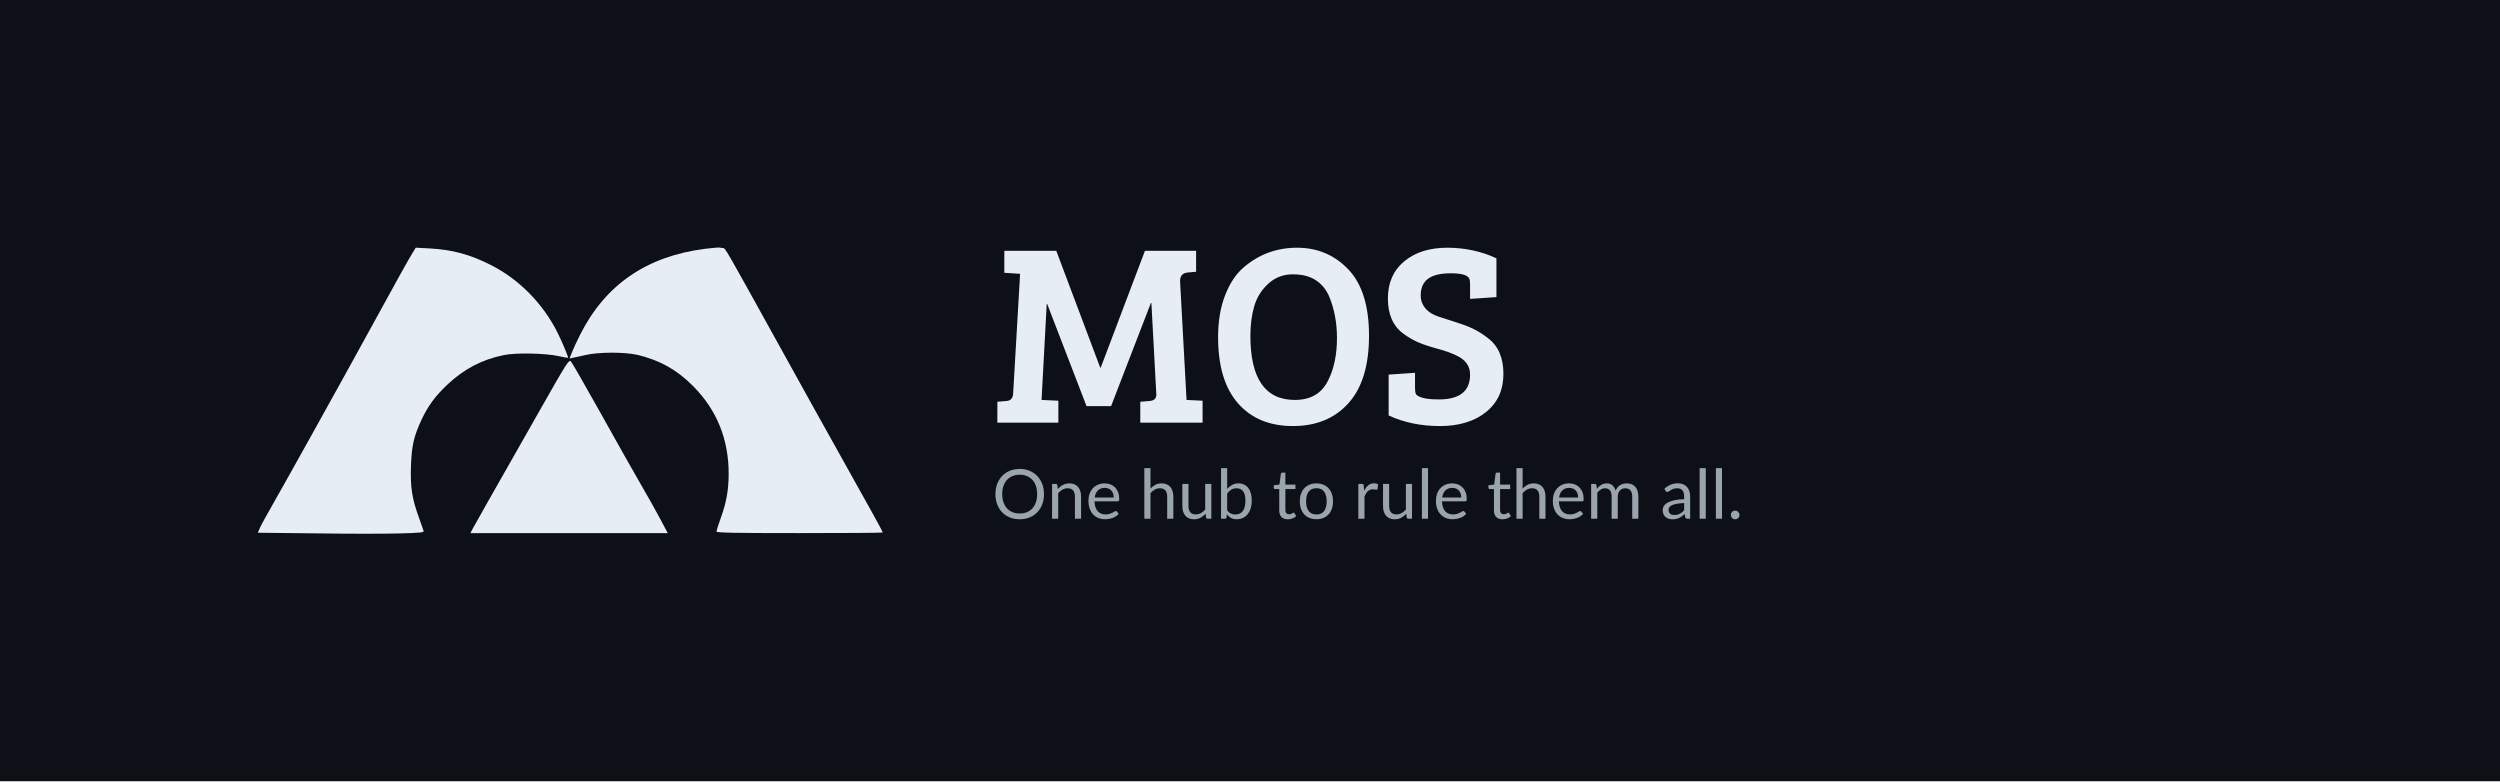
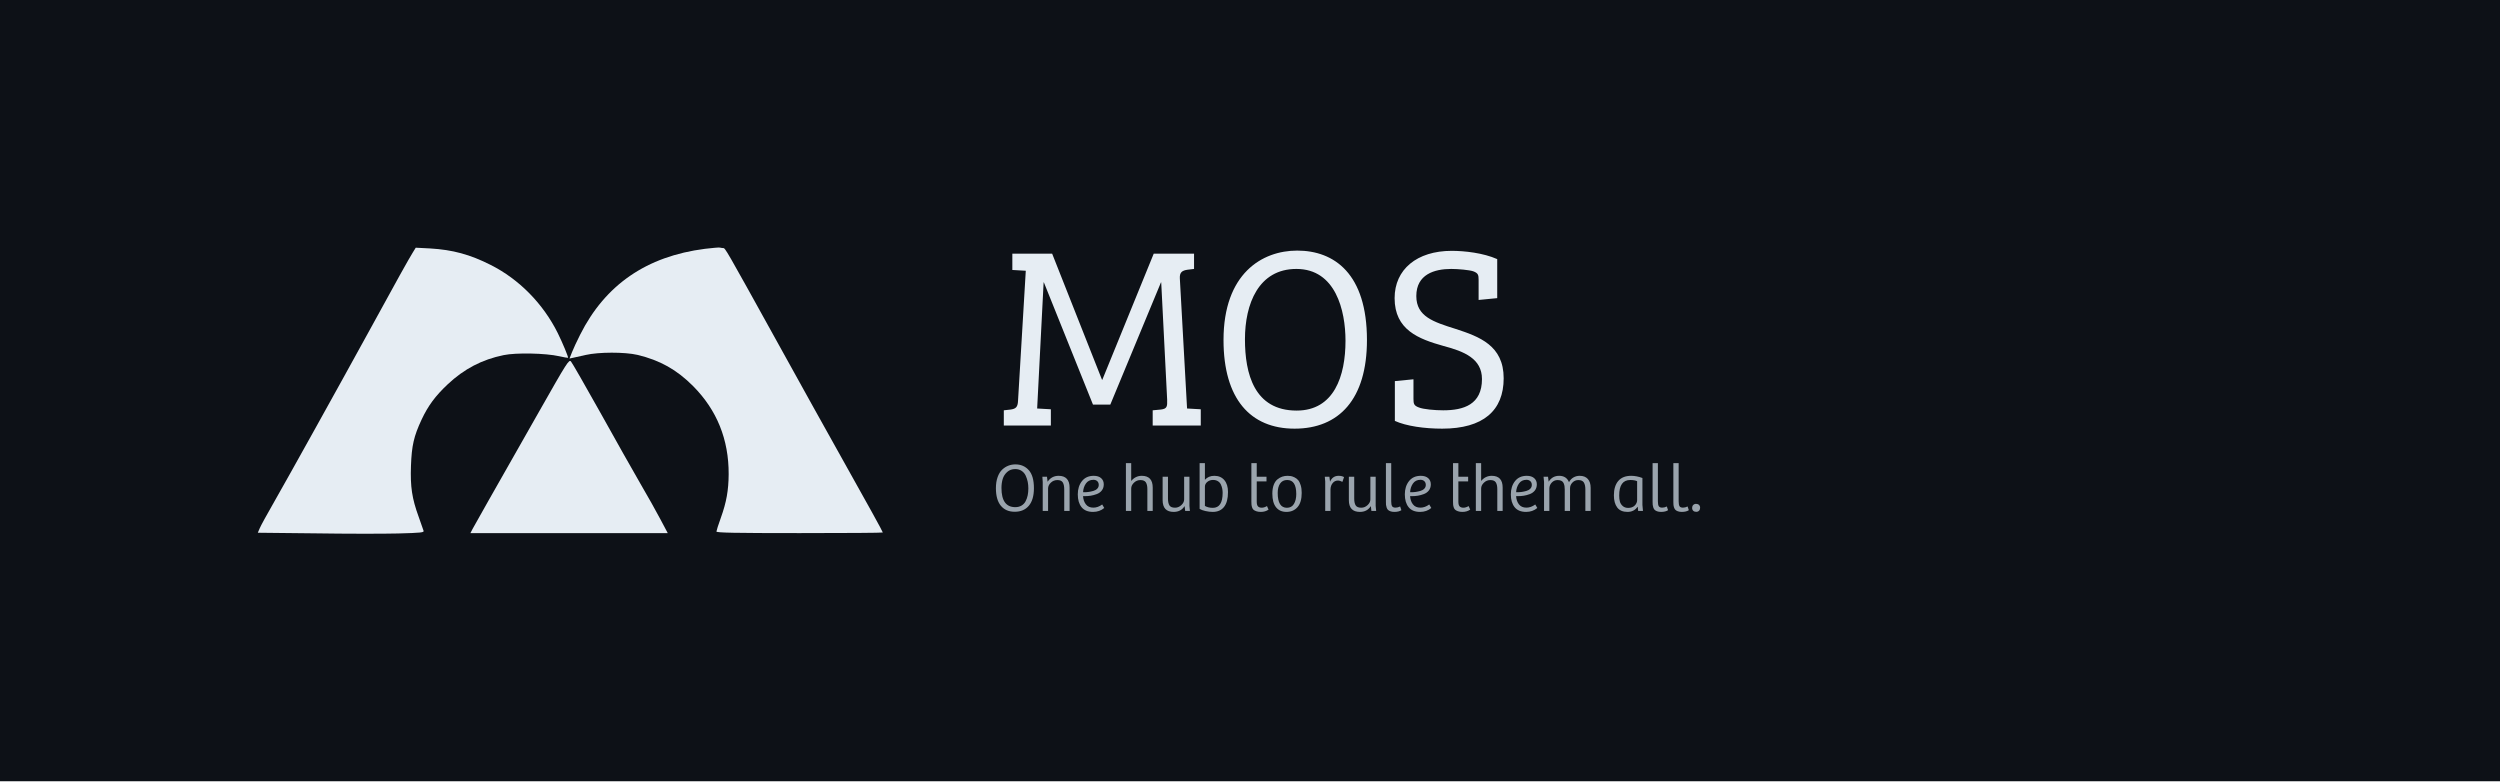
<svg xmlns="http://www.w3.org/2000/svg" viewBox="0 0 1600 500" width="1600" height="500" role="img" aria-label="MOS: One hub to rule them all.">
  <rect width="1600" height="500" fill="#0d1117" />
  <g transform="translate(141.43,141.54) scale(0.78293)">
    <g transform="translate(0,290) scale(0.1,-0.1)" fill="#e6edf3">
      <path d="M3957 2674 c-478 -61 -816 -294 -1021 -702 -26 -51 -56 -116 -67 -144 l-20 -51 28 6 c15 4 62 14 103 23 108 25 321 25 424 1 184 -44 322 -121 456 -256 194 -196 291 -435 290 -720 -1 -132 -18 -228 -64 -356 -20 -55 -36 -106 -36 -112 0 -10 143 -13 680 -13 374 0 680 2 680 5 0 7 -120 224 -342 620 -102 182 -340 609 -528 950 -421 761 -418 755 -435 755 -7 0 -19 2 -27 4 -7 2 -62 -3 -121 -10z" />
      <path d="M1568 2644 c-30 -48 -132 -230 -358 -644 -259 -472 -659 -1191 -776 -1396 -57 -99 -110 -196 -118 -216 l-15 -35 467 -5 c257 -4 563 -4 680 -1 190 5 213 8 208 22 -3 9 -21 60 -40 114 -55 151 -69 246 -63 417 6 165 23 241 87 378 53 113 112 193 213 288 134 126 281 203 458 239 101 21 342 16 453 -9 38 -9 71 -14 73 -13 4 5 -44 121 -84 202 -120 241 -316 440 -548 557 -170 86 -311 124 -496 135 l-117 6 -24 -39z" />
      <path d="M2600 1343 c-402 -707 -526 -926 -544 -960 l-17 -33 807 0 806 0 -60 113 c-32 61 -106 193 -164 292 -57 99 -205 360 -327 580 -123 220 -231 408 -240 418 -17 17 -29 -1 -261 -410z" />
    </g>
  </g>
-   <g transform="translate(635.00,270.52)">
-     <path d="M7.77-110L41.02-110L69.14-35.23L69.47-35.23L97.76-110L130.51-110L130.51-96.60L125.05-96.11Q120.09-95.61 120.26-90.32L124.39-14.56L134.65-14.06L134.65 0L94.78 0L94.78-13.40L100.74-13.89Q105.20-14.23 105.04-18.20L101.89-76.59L101.56-76.59L76.09-10.59L60.38-10.59L35.23-75.92L34.90-75.92L31.59-14.56L42.35-14.06L42.35 0L3.31 0L3.31-13.40L9.26-13.89Q13.07-14.23 13.40-18.36L17.86-95.28L7.77-95.94L7.77-110M195.11-111.98Q214.71-111.98 227.94-98.09Q241.17-84.20 241.17-55.66Q241.17-27.13 228.02-12.49Q214.87 2.15 192.46 2.15Q170.05 2.15 157.31-12.41Q144.57-26.96 144.57-54.75Q144.57-69.97 149.04-81.47Q153.50-92.96 160.78-99.25Q175.50-111.98 195.11-111.98M165.25-55.58Q165.25-14.56 193.70-14.56Q208.92-14.56 215.04-27.13Q220.66-38.21 220.66-54.26Q220.66-68.65 215.70-80.72Q212.89-87.34 207.18-91.14Q201.47-94.95 192.38-94.95Q183.28-94.95 176.74-88.99Q170.21-83.04 167.73-74.60Q165.25-66.17 165.25-55.58M286-14.89Q305.85-14.89 305.85-30.77Q305.85-39.04 297.08-43.01Q292.45-45.32 285.09-47.31Q277.73-49.29 272.85-51.36Q267.97-53.43 263.01-57.07Q253.25-64.35 253.25-79.48Q253.25-94.62 263.75-103.30Q274.26-111.98 291.21-111.98Q308.17-111.98 322.72-105.20L322.72-80.39L305.85-79.23L305.85-88.83Q305.85-91.31 305.19-92.47Q303.37-95.61 293.53-95.61Q283.68-95.61 278.97-92.14Q274.26-88.66 274.26-81.38Q274.26-76.09 278.23-72.12Q280.87-69.47 286.08-67.74Q291.29-66 297.17-64.18Q303.04-62.36 307.59-60.21Q312.14-58.06 317.10-54.26Q327.19-46.81 327.19-31.26Q327.19-15.71 316.02-6.78Q304.86 2.15 286.58 2.15Q268.30 2.15 253.74-4.63L253.74-30.77L270.62-31.92L270.62-21.83Q270.62-19.35 271.28-18.20Q271.94-17.04 275.33-15.96Q278.72-14.89 286-14.89" fill="#e6edf3" />
+   <g transform="translate(635.00,272.36)">
+     <path d="M70.47-29.28L70.30-29.28L38.38-110L12.90-110L12.90-99.58L21.50-99.08L16.54-15.88C16.38-11.74 15.05-10.75 11.91-10.26L7.44-9.76L7.44 0L37.55 0L37.55-10.42L28.78-10.92L32.92-91.64L33.08-91.64L64.51-13.40L75.59-13.40L108.02-91.64L108.18-91.64L111.98-16.54C112.15-12.08 111.82-10.75 108.02-10.26L102.72-9.76L102.72 0L133.49 0L133.49-10.42L124.72-10.92L120.09-94.29C119.92-98.09 121.58-99.25 125.05-99.74L129.19-100.24L129.19-110L103.38-110M239.85-54.75C239.85-97.10 219.01-111.98 195.19-111.98C172.69-111.98 148.05-97.26 148.05-54.75C148.05-17.04 165.25 1.98 193.53 1.98C221.98 1.98 239.85-16.87 239.85-54.75M161.77-55.25C161.77-77.74 170.38-100.24 194.69-100.24C219.83-100.24 226.12-73.61 226.12-54.26C226.12-31.76 218.84-9.59 194.86-9.59C167.56-9.59 161.77-33.41 161.77-55.25M287.98 1.98C314.29 1.98 327.35-9.59 327.35-30.27C327.35-51.28 311.80-56.90 296.59-61.86C282.36-66.33 271.44-69.80 271.44-82.87C271.44-96.77 283.02-100.24 293.77-100.24C298.24-100.24 305.35-99.58 307.83-98.75C310.98-97.59 311.31-96.44 311.31-93.29L311.31-80.39L323.22-81.55L323.22-106.53C314.29-110.50 302.21-111.82 294.11-111.82C271.77-111.82 257.55-99.91 257.55-81.55C257.55-61.20 272.93-55.41 288.81-50.95C302.05-47.47 313.46-42.84 313.46-29.77C313.46-13.40 301.71-9.76 288.65-9.76C283.35-9.76 275.91-10.42 273.10-11.58C269.95-12.74 269.62-13.89 269.62-17.04L269.62-29.61L257.71-28.45L257.71-2.98C264.99 0.33 276.57 1.98 287.98 1.98" fill="#e6edf3" />
  </g>
-   <g transform="translate(635.00,332)">
-     <path d="M33.15-15.75Q33.15-12.21 32.03-9.25Q30.91-6.29 28.86-4.16Q26.82-2.02 23.95-0.85Q21.08 0.33 17.60 0.33Q14.12 0.33 11.26-0.85Q8.40-2.02 6.36-4.16Q4.31-6.29 3.19-9.25Q2.07-12.21 2.07-15.75Q2.07-19.29 3.19-22.25Q4.31-25.21 6.36-27.36Q8.40-29.50 11.26-30.69Q14.12-31.88 17.60-31.88Q21.08-31.88 23.95-30.69Q26.82-29.50 28.86-27.36Q30.91-25.21 32.03-22.25Q33.15-19.29 33.15-15.75M28.78-15.75Q28.78-18.66 27.98-20.97Q27.19-23.28 25.74-24.87Q24.29-26.47 22.22-27.32Q20.15-28.18 17.60-28.18Q15.07-28.18 13-27.32Q10.93-26.47 9.47-24.87Q8.01-23.28 7.22-20.97Q6.42-18.66 6.42-15.75Q6.42-12.85 7.22-10.55Q8.01-8.25 9.47-6.65Q10.93-5.06 13-4.21Q15.07-3.37 17.60-3.37Q20.15-3.37 22.22-4.21Q24.29-5.06 25.74-6.65Q27.19-8.25 27.98-10.55Q28.78-12.85 28.78-15.75M41.71-21.47L42.02-19.05Q42.75-19.87 43.56-20.53Q44.37-21.19 45.29-21.66Q46.20-22.13 47.22-22.38Q48.25-22.64 49.43-22.64Q51.26-22.64 52.66-22.03Q54.05-21.43 54.99-20.32Q55.92-19.21 56.41-17.64Q56.89-16.08 56.89-14.19L56.89 0L52.95 0L52.95-14.19Q52.95-16.72 51.80-18.12Q50.64-19.51 48.29-19.51Q46.55-19.51 45.05-18.68Q43.54-17.84 42.26-16.41L42.26 0L38.32 0L38.32-22.29L40.68-22.29Q41.51-22.29 41.71-21.47M65.60-13.57L77.79-13.57Q77.79-14.94 77.41-16.07Q77.02-17.20 76.28-18.03Q75.55-18.85 74.49-19.30Q73.44-19.76 72.09-19.76Q69.28-19.76 67.64-18.12Q66-16.48 65.60-13.57M79.86-4.55L80.96-3.12Q80.23-2.24 79.22-1.59Q78.21-0.95 77.06-0.53Q75.90-0.11 74.67 0.10Q73.44 0.31 72.23 0.31Q69.92 0.31 67.97-0.47Q66.02-1.25 64.60-2.76Q63.18-4.27 62.39-6.49Q61.60-8.71 61.60-11.59Q61.60-13.93 62.31-15.95Q63.03-17.97 64.37-19.46Q65.71-20.94 67.65-21.79Q69.59-22.64 72.01-22.64Q74.01-22.64 75.71-21.97Q77.42-21.30 78.66-20.03Q79.90-18.77 80.61-16.91Q81.31-15.05 81.31-12.67Q81.31-11.75 81.11-11.44Q80.92-11.13 80.37-11.13L65.47-11.13Q65.54-9.02 66.06-7.46Q66.57-5.90 67.50-4.85Q68.42-3.81 69.70-3.29Q70.97-2.77 72.56-2.77Q74.03-2.77 75.10-3.11Q76.16-3.45 76.93-3.85Q77.70-4.25 78.22-4.59Q78.74-4.93 79.11-4.93Q79.60-4.93 79.86-4.55M101.31-32.41L101.31-19.32Q102.74-20.83 104.48-21.74Q106.22-22.64 108.48-22.64Q110.31-22.64 111.70-22.03Q113.10-21.43 114.04-20.32Q114.97-19.21 115.46-17.64Q115.94-16.08 115.94-14.19L115.94 0L112 0L112-14.19Q112-16.72 110.85-18.12Q109.69-19.51 107.34-19.51Q105.60-19.51 104.09-18.68Q102.59-17.84 101.31-16.41L101.31 0L97.37 0L97.37-32.41L101.31-32.41M136.33-22.29L140.25-22.29L140.25 0L137.92 0Q137.08 0 136.86-0.81L136.55-3.21Q135.10-1.61 133.30-0.63Q131.49 0.35 129.16 0.35Q127.34 0.35 125.94-0.25Q124.54-0.86 123.60-1.96Q122.65-3.06 122.18-4.62Q121.70-6.18 121.70-8.07L121.70-22.29L125.62-22.29L125.62-8.07Q125.62-5.54 126.78-4.16Q127.93-2.77 130.31-2.77Q132.04-2.77 133.55-3.60Q135.06-4.42 136.33-5.87L136.33-22.29M150.39-16.15L150.39-5.37Q151.47-3.92 152.76-3.32Q154.04-2.73 155.58-2.73Q158.73-2.73 160.40-4.95Q162.07-7.17 162.07-11.57Q162.07-15.66 160.59-17.59Q159.10-19.51 156.35-19.51Q154.44-19.51 153.02-18.63Q151.60-17.75 150.39-16.15M150.39-32.41L150.39-19.07Q151.80-20.70 153.57-21.67Q155.34-22.64 157.65-22.64Q159.61-22.64 161.18-21.89Q162.76-21.14 163.86-19.72Q164.96-18.30 165.54-16.28Q166.12-14.26 166.12-11.73Q166.12-9.02 165.46-6.80Q164.80-4.58 163.56-3Q162.32-1.43 160.53-0.56Q158.75 0.31 156.53 0.31Q154.33 0.31 152.82-0.52Q151.32-1.34 150.19-2.86L150-0.84Q149.82 0 148.98 0L146.45 0L146.45-32.41L150.39-32.41M189.20 0.35Q186.56 0.35 185.14-1.12Q183.72-2.60 183.72-5.37L183.72-19.01L181.04-19.01Q180.69-19.01 180.44-19.22Q180.20-19.43 180.20-19.87L180.20-21.43L183.85-21.89L184.76-28.78Q184.82-29.11 185.05-29.31Q185.28-29.52 185.66-29.52L187.64-29.52L187.64-21.85L194.08-21.85L194.08-19.01L187.64-19.01L187.64-5.63Q187.64-4.22 188.32-3.54Q189-2.86 190.08-2.86Q190.70-2.86 191.15-3.02Q191.60-3.19 191.93-3.39Q192.26-3.59 192.49-3.75Q192.72-3.92 192.90-3.92Q193.20-3.92 193.45-3.54L194.59-1.67Q193.58-0.73 192.15-0.19Q190.72 0.35 189.20 0.35M207.53-22.64Q209.97-22.64 211.93-21.82Q213.88-21.01 215.27-19.51Q216.66-18.02 217.39-15.89Q218.13-13.77 218.13-11.15Q218.13-8.51 217.39-6.40Q216.66-4.29 215.27-2.79Q213.88-1.30 211.93-0.49Q209.97 0.31 207.53 0.31Q205.06 0.31 203.09-0.49Q201.12-1.30 199.74-2.79Q198.35-4.29 197.62-6.40Q196.88-8.51 196.88-11.15Q196.88-13.77 197.62-15.89Q198.35-18.02 199.74-19.51Q201.12-21.01 203.09-21.82Q205.06-22.64 207.53-22.64M207.53-2.75Q210.83-2.75 212.45-4.96Q214.08-7.17 214.08-11.13Q214.08-15.11 212.45-17.34Q210.83-19.56 207.53-19.56Q205.85-19.56 204.61-18.99Q203.37-18.41 202.54-17.34Q201.72-16.26 201.31-14.68Q200.90-13.11 200.90-11.13Q200.90-7.17 202.54-4.96Q204.18-2.75 207.53-2.75M237.80-21.21L238.06-17.82Q239.12-20.11 240.66-21.39Q242.20-22.68 244.42-22.68Q245.12-22.68 245.77-22.53Q246.42-22.37 246.93-22.04L246.64-19.12Q246.51-18.57 245.98-18.57Q245.67-18.57 245.08-18.70Q244.49-18.83 243.74-18.83Q242.68-18.83 241.86-18.52Q241.03-18.22 240.38-17.61Q239.73-17.01 239.22-16.11Q238.70-15.22 238.28-14.08L238.28 0L234.34 0L234.34-22.29L236.59-22.29Q237.23-22.29 237.47-22.04Q237.71-21.80 237.80-21.21M264.77-22.29L268.69-22.29L268.69 0L266.35 0Q265.52 0 265.30-0.81L264.99-3.21Q263.54-1.61 261.73-0.63Q259.93 0.35 257.60 0.35Q255.77 0.35 254.38-0.25Q252.98-0.86 252.03-1.96Q251.09-3.06 250.61-4.62Q250.14-6.18 250.14-8.07L250.14-22.29L254.06-22.29L254.06-8.07Q254.06-5.54 255.21-4.16Q256.37-2.77 258.74-2.77Q260.48-2.77 261.99-3.60Q263.49-4.42 264.77-5.87L264.77-22.29M275.02-32.41L278.94-32.41L278.94 0L275.02 0L275.02-32.41M288-13.57L300.19-13.57Q300.19-14.94 299.81-16.07Q299.42-17.20 298.68-18.03Q297.95-18.85 296.89-19.30Q295.83-19.76 294.49-19.76Q291.68-19.76 290.04-18.12Q288.40-16.48 288-13.57M302.26-4.55L303.36-3.12Q302.63-2.24 301.62-1.59Q300.61-0.95 299.45-0.53Q298.30-0.11 297.07 0.10Q295.83 0.31 294.62 0.31Q292.31 0.31 290.37-0.47Q288.42-1.25 287-2.76Q285.58-4.27 284.79-6.49Q284-8.71 284-11.59Q284-13.93 284.71-15.95Q285.43-17.97 286.77-19.46Q288.11-20.94 290.05-21.79Q291.98-22.64 294.40-22.64Q296.41-22.64 298.11-21.97Q299.82-21.30 301.06-20.03Q302.30-18.77 303.01-16.91Q303.71-15.05 303.71-12.67Q303.71-11.75 303.51-11.44Q303.31-11.13 302.76-11.13L287.87-11.13Q287.94-9.02 288.45-7.46Q288.97-5.90 289.89-4.85Q290.82-3.81 292.09-3.29Q293.37-2.77 294.95-2.77Q296.43-2.77 297.50-3.11Q298.56-3.45 299.33-3.85Q300.10-4.25 300.62-4.59Q301.14-4.93 301.51-4.93Q301.99-4.93 302.26-4.55M326.61 0.35Q323.97 0.35 322.55-1.12Q321.13-2.60 321.13-5.37L321.13-19.01L318.45-19.01Q318.10-19.01 317.86-19.22Q317.61-19.43 317.61-19.87L317.61-21.43L321.27-21.89L322.17-28.78Q322.23-29.11 322.47-29.31Q322.70-29.52 323.07-29.52L325.05-29.52L325.05-21.85L331.50-21.85L331.50-19.01L325.05-19.01L325.05-5.63Q325.05-4.22 325.73-3.54Q326.41-2.86 327.49-2.86Q328.11-2.86 328.56-3.02Q329.01-3.19 329.34-3.39Q329.67-3.59 329.90-3.75Q330.13-3.92 330.31-3.92Q330.62-3.92 330.86-3.54L332-1.67Q330.99-0.73 329.56-0.19Q328.13 0.35 326.61 0.35M339.48-32.41L339.48-19.32Q340.91-20.83 342.65-21.74Q344.39-22.64 346.65-22.64Q348.48-22.64 349.88-22.03Q351.27-21.43 352.21-20.32Q353.14-19.21 353.63-17.64Q354.11-16.08 354.11-14.19L354.11 0L350.17 0L350.17-14.19Q350.17-16.72 349.02-18.12Q347.86-19.51 345.51-19.51Q343.77-19.51 342.26-18.68Q340.76-17.84 339.48-16.41L339.48 0L335.54 0L335.54-32.41L339.48-32.41M362.82-13.57L375.01-13.57Q375.01-14.94 374.63-16.07Q374.24-17.20 373.51-18.03Q372.77-18.85 371.71-19.30Q370.66-19.76 369.31-19.76Q366.50-19.76 364.86-18.12Q363.22-16.48 362.82-13.57M377.08-4.55L378.18-3.12Q377.45-2.24 376.44-1.59Q375.43-0.95 374.28-0.53Q373.12-0.11 371.89 0.10Q370.66 0.31 369.45 0.31Q367.14 0.31 365.19-0.47Q363.24-1.25 361.82-2.76Q360.40-4.27 359.61-6.49Q358.82-8.71 358.82-11.59Q358.82-13.93 359.54-15.95Q360.25-17.97 361.59-19.46Q362.93-20.94 364.87-21.79Q366.81-22.64 369.23-22.64Q371.23-22.64 372.93-21.97Q374.64-21.30 375.88-20.03Q377.12-18.77 377.83-16.91Q378.53-15.05 378.53-12.67Q378.53-11.75 378.33-11.44Q378.14-11.13 377.59-11.13L362.69-11.13Q362.76-9.02 363.28-7.46Q363.79-5.90 364.72-4.85Q365.64-3.81 366.92-3.29Q368.19-2.77 369.78-2.77Q371.25-2.77 372.32-3.11Q373.38-3.45 374.15-3.85Q374.92-4.25 375.44-4.59Q375.96-4.93 376.33-4.93Q376.82-4.93 377.08-4.55M387.27 0L383.33 0L383.33-22.29L385.68-22.29Q386.52-22.29 386.72-21.47L387-19.18Q388.23-20.70 389.77-21.67Q391.31-22.64 393.34-22.64Q395.58-22.64 396.98-21.38Q398.38-20.13 398.99-18Q399.48-19.21 400.24-20.09Q400.99-20.97 401.94-21.54Q402.89-22.11 403.95-22.37Q405.02-22.64 406.12-22.64Q407.88-22.64 409.25-22.08Q410.63-21.52 411.59-20.44Q412.54-19.36 413.05-17.79Q413.56-16.21 413.56-14.19L413.56 0L409.62 0L409.62-14.19Q409.62-16.81 408.47-18.16Q407.33-19.51 405.17-19.51Q404.21-19.51 403.34-19.17Q402.47-18.83 401.81-18.17Q401.15-17.51 400.76-16.51Q400.38-15.51 400.38-14.19L400.38 0L396.44 0L396.44-14.19Q396.44-16.87 395.36-18.19Q394.28-19.51 392.22-19.51Q390.76-19.51 389.53-18.73Q388.30-17.95 387.27-16.61L387.27 0M442.86-5.41L442.86-10.03Q440.15-9.94 438.25-9.60Q436.35-9.26 435.15-8.71Q433.95-8.16 433.41-7.41Q432.87-6.67 432.87-5.74Q432.87-4.86 433.16-4.22Q433.44-3.59 433.94-3.18Q434.43-2.77 435.11-2.58Q435.78-2.40 436.55-2.40Q437.58-2.40 438.44-2.61Q439.30-2.82 440.06-3.21Q440.81-3.61 441.51-4.16Q442.20-4.71 442.86-5.41M430.91-17.89L430.21-19.14Q432.06-20.92 434.19-21.80Q436.33-22.68 438.92-22.68Q440.79-22.68 442.24-22.07Q443.70-21.45 444.69-20.35Q445.68-19.25 446.18-17.69Q446.69-16.13 446.69-14.26L446.69 0L444.95 0Q444.38 0 444.07-0.19Q443.76-0.37 443.59-0.92L443.15-3.04Q442.27-2.22 441.43-1.59Q440.59-0.97 439.67-0.54Q438.75-0.11 437.70 0.12Q436.66 0.35 435.38 0.35Q434.08 0.35 432.94-0.01Q431.79-0.37 430.95-1.10Q430.10-1.83 429.61-2.94Q429.11-4.05 429.11-5.57Q429.11-6.89 429.84-8.11Q430.56-9.33 432.19-10.27Q433.82-11.22 436.44-11.82Q439.05-12.43 442.86-12.52L442.86-14.26Q442.86-16.85 441.74-18.18Q440.62-19.51 438.46-19.51Q437.01-19.51 436.03-19.15Q435.05-18.79 434.33-18.34Q433.62-17.89 433.10-17.52Q432.59-17.16 432.08-17.16Q431.68-17.16 431.40-17.37Q431.11-17.58 430.91-17.89M452.78-32.41L456.70-32.41L456.70 0L452.78 0L452.78-32.41M463.17-32.41L467.08-32.41L467.08 0L463.17 0L463.17-32.41M472.76-2.42Q472.76-2.99 472.97-3.50Q473.18-4 473.54-4.38Q473.90-4.75 474.41-4.97Q474.91-5.19 475.49-5.19Q476.06-5.19 476.56-4.97Q477.07-4.75 477.44-4.38Q477.82-4 478.04-3.50Q478.26-2.99 478.26-2.42Q478.26-1.83 478.04-1.33Q477.82-0.84 477.44-0.46Q477.07-0.09 476.56 0.12Q476.06 0.33 475.49 0.33Q474.91 0.33 474.41 0.12Q473.90-0.09 473.54-0.46Q473.18-0.84 472.97-1.33Q472.76-1.83 472.76-2.42" fill="#9aa4ad" />
+   <g transform="translate(635.00,327)">
+     <path d="M26.71-14.56Q26.71-7.17 23.45-3.32Q20.20 0.53 14.43 0.53Q8.71 0.53 5.54-3.32Q2.38-7.17 2.38-14.56Q2.38-18.61 3.48-21.67Q4.58-24.73 6.40-26.44Q8.23-28.16 10.36-28.97Q12.50-29.79 14.87-29.79Q20.11-29.79 23.41-26.11Q26.71-22.44 26.71-14.56M5.94-14.70Q5.94-2.42 14.78-2.42Q17.07-2.42 18.77-3.43Q20.46-4.44 21.38-6.20Q22.31-7.96 22.73-10.01Q23.14-12.06 23.14-14.43Q23.14-16.59 22.75-18.59Q22.35-20.59 21.47-22.53Q20.59-24.46 18.85-25.63Q17.12-26.80 14.74-26.80Q11.70-26.80 9.64-24.97Q7.57-23.14 6.75-20.53Q5.94-17.91 5.94-14.70M35.77-14.34L35.77 0L32.34 0L32.34-18.57L32.12-21.87L35.07-21.87L35.46-18.70Q38.02-22.48 42.55-22.48Q45.98-22.48 47.76-20.57Q49.54-18.66 49.54-14.92L49.54 0L46.11 0L46.11-13.86Q46.11-16.68 45.19-18.22Q44.26-19.76 41.71-19.76Q39.25-19.76 37.51-18.08Q35.77-16.41 35.77-14.34M64.99-22.48Q68.02-22.48 69.72-20.99Q71.41-19.49 71.41-17.03Q71.41-14.74 70.18-13.13Q68.95-11.53 66.92-10.78Q64.90-10.03 63.07-9.75Q61.25-9.46 59.31-9.46Q59.09-9.46 58.72-9.48Q58.34-9.50 58.17-9.50Q58.30-6.42 59.93-4.27Q61.56-2.11 64.77-2.11Q67.67-2.11 70.40-4.14L71.72-1.89Q68.73 0.62 64.55 0.62Q59.62 0.62 57.20-2.40Q54.78-5.41 54.78-10.60Q54.78-15.71 57.46-19.10Q60.15-22.48 64.99-22.48M68.20-16.63Q68.20-18.17 67.25-19.05Q66.31-19.93 64.81-19.93Q61.60-19.93 59.95-17.51Q58.30-15.09 58.17-12.01Q58.30-12.01 58.59-11.99Q58.87-11.97 59.05-11.97Q60.41-11.97 61.78-12.17Q63.14-12.36 64.70-12.80Q66.26-13.24 67.23-14.23Q68.20-15.22 68.20-16.63M88.97-14.34L88.97 0L85.58 0L85.58-30.58L88.97-30.58L88.97-19.18Q91.70-22.48 95.74-22.48Q102.74-22.48 102.74-14.92L102.74 0L99.31 0L99.31-13.99Q99.31-16.72 98.38-18.24Q97.46-19.76 94.82-19.76Q92.49-19.76 90.73-18.06Q88.97-16.37 88.97-14.34M122.85-7.35L122.85-21.87L126.24-21.87L126.24-3.21L126.54 0L123.51 0L123.16-2.99L123.07-2.99Q120.74 0.62 116.16 0.62Q109.08 0.62 109.08-6.91L109.08-21.87L112.51-21.87L112.51-7.88Q112.51-5.06 113.43-3.56Q114.36-2.07 117.04-2.07Q119.28-2.07 121.07-3.74Q122.85-5.41 122.85-7.35M132.75-1.32L132.75-30.58L136.14-30.58L136.14-19.93Q138.42-22.48 142.16-22.48Q146.26-22.48 148.59-19.71Q150.92-16.94 150.92-12.10Q150.92-5.76 148.39-2.57Q145.86 0.62 141.15 0.62Q138.95 0.62 136.51 0.07Q134.07-0.48 132.75-1.32M136.14-15.49L136.14-3.21Q138.25-1.98 141.20-1.98Q147.49-1.98 147.49-11.57Q147.49-12.98 147.22-14.30Q146.96-15.62 146.34-16.94Q145.73-18.26 144.43-19.05Q143.13-19.84 141.33-19.84Q139.22-19.84 137.68-18.59Q136.14-17.34 136.14-15.49M165.88-5.98L165.88-30.58L169.31-30.58L169.31-21.87L175.56-21.87L175.56-18.92L169.31-18.92L169.31-5.90Q169.31-3.78 170.10-2.93Q170.90-2.07 172.52-2.07Q174.06-2.07 175.87-3.12L176.88-0.84Q174.77 0.62 171.91 0.62Q170.24 0.62 169.05 0.20Q167.86-0.22 167.24-0.77Q166.63-1.32 166.32-2.31Q166.01-3.30 165.95-4.03Q165.88-4.75 165.88-5.98M188.63-2.02Q191.62-2.02 193.12-4.49Q194.61-6.95 194.61-10.82Q194.61-19.80 188.80-19.80Q185.81-19.80 184.27-17.53Q182.73-15.27 182.73-11.53Q182.73-2.02 188.63-2.02M179.30-11.09Q179.30-14.34 180.18-16.68Q181.06-19.01 182.58-20.22Q184.10-21.43 185.68-21.96Q187.26-22.48 189.07-22.48Q190.17-22.48 191.18-22.31Q192.19-22.13 193.53-21.47Q194.88-20.81 195.82-19.71Q196.77-18.61 197.43-16.50Q198.09-14.39 198.09-11.57Q198.09-5.46 195.40-2.42Q192.72 0.62 188.32 0.62Q184.05 0.62 181.68-2.33Q179.30-5.28 179.30-11.09M216.52-13.95L216.52 0L213.14 0L213.14-18.88L212.87-21.87L215.82-21.87L216.22-18.70Q217.84-22.48 221.72-22.48Q223.87-22.48 225.19-21.65L224.14-18.61Q222.55-19.45 221.28-19.45Q219.25-19.45 217.93-17.84Q216.61-16.24 216.52-13.95M242.04-7.35L242.04-21.87L245.43-21.87L245.43-3.21L245.74 0L242.70 0L242.35-2.99L242.26-2.99Q239.93 0.62 235.36 0.62Q228.27 0.62 228.27-6.91L228.27-21.87L231.70-21.87L231.70-7.88Q231.70-5.06 232.63-3.56Q233.55-2.07 236.24-2.07Q238.48-2.07 240.26-3.74Q242.04-5.41 242.04-7.35M251.99-5.68L251.99-30.58L255.38-30.58L255.38-6.16Q255.38-3.92 255.95-3.01Q256.52-2.11 258.15-2.11Q259.60-2.11 261.10-2.86L261.89-0.48Q260.22 0.62 257.40 0.62Q255.90 0.62 254.85 0.22Q253.79-0.18 253.26-0.73Q252.74-1.28 252.43-2.22Q252.12-3.17 252.05-3.89Q251.99-4.62 251.99-5.68M274.30-22.48Q277.33-22.48 279.03-20.99Q280.72-19.49 280.72-17.03Q280.72-14.74 279.49-13.13Q278.26-11.53 276.23-10.78Q274.21-10.03 272.38-9.75Q270.56-9.46 268.62-9.46Q268.40-9.46 268.03-9.48Q267.65-9.50 267.48-9.50Q267.61-6.42 269.24-4.27Q270.86-2.11 274.08-2.11Q276.98-2.11 279.71-4.14L281.03-1.89Q278.04 0.62 273.86 0.62Q268.93 0.62 266.51-2.40Q264.09-5.41 264.09-10.60Q264.09-15.71 266.77-19.10Q269.46-22.48 274.30-22.48M277.51-16.63Q277.51-18.17 276.56-19.05Q275.62-19.93 274.12-19.93Q270.91-19.93 269.26-17.51Q267.61-15.09 267.48-12.01Q267.61-12.01 267.89-11.99Q268.18-11.97 268.36-11.97Q269.72-11.97 271.08-12.17Q272.45-12.36 274.01-12.80Q275.57-13.24 276.54-14.23Q277.51-15.22 277.51-16.63M294.93-5.98L294.93-30.58L298.36-30.58L298.36-21.87L304.61-21.87L304.61-18.92L298.36-18.92L298.36-5.90Q298.36-3.78 299.16-2.93Q299.95-2.07 301.58-2.07Q303.12-2.07 304.92-3.12L305.93-0.84Q303.82 0.62 300.96 0.62Q299.29 0.62 298.10 0.20Q296.91-0.22 296.30-0.77Q295.68-1.32 295.37-2.31Q295.06-3.30 295-4.03Q294.93-4.75 294.93-5.98M312.93-14.34L312.93 0L309.54 0L309.54-30.58L312.93-30.58L312.93-19.18Q315.66-22.48 319.70-22.48Q326.70-22.48 326.70-14.92L326.70 0L323.27 0L323.27-13.99Q323.27-16.72 322.34-18.24Q321.42-19.76 318.78-19.76Q316.45-19.76 314.69-18.06Q312.93-16.37 312.93-14.34M342.14-22.48Q345.18-22.48 346.87-20.99Q348.57-19.49 348.57-17.03Q348.57-14.74 347.34-13.13Q346.10-11.53 344.08-10.78Q342.06-10.03 340.23-9.75Q338.40-9.46 336.47-9.46Q336.25-9.46 335.87-9.48Q335.50-9.50 335.32-9.50Q335.46-6.42 337.08-4.27Q338.71-2.11 341.92-2.11Q344.83-2.11 347.56-4.14L348.88-1.89Q345.88 0.62 341.70 0.62Q336.78 0.62 334.36-2.40Q331.94-5.41 331.94-10.60Q331.94-15.71 334.62-19.10Q337.30-22.48 342.14-22.48M345.36-16.63Q345.36-18.17 344.41-19.05Q343.46-19.93 341.97-19.93Q338.76-19.93 337.11-17.51Q335.46-15.09 335.32-12.01Q335.46-12.01 335.74-11.99Q336.03-11.97 336.20-11.97Q337.57-11.97 338.93-12.17Q340.30-12.36 341.86-12.80Q343.42-13.24 344.39-14.23Q345.36-15.22 345.36-16.63M356.58-14.30L356.58 0L353.19 0L353.19-18.57L352.88-21.87L355.74-21.87L356.14-18.74Q358.51-22.48 362.87-22.48Q367.49-22.48 369.16-18.39Q370.17-20.37 372-21.43Q373.82-22.48 375.98-22.48Q379.37-22.48 381.19-20.48Q383.02-18.48 383.02-14.74L383.02 0L379.63 0L379.63-13.82Q379.63-16.59 378.69-18.17Q377.74-19.76 375.10-19.76Q372.90-19.76 371.36-18.17Q369.82-16.59 369.82-14.52L369.82 0L366.43 0L366.43-13.77Q366.43-15 366.28-15.93Q366.12-16.85 365.71-17.80Q365.29-18.74 364.32-19.25Q363.35-19.76 361.90-19.76Q359.61-19.76 358.09-18.11Q356.58-16.46 356.58-14.30M416.15-21.08L416.15-3.83L416.50 0L413.42 0L413.16-2.60L413.03-2.64Q410.78 0.62 406.60 0.62Q402.16 0.62 400.03-2.20Q397.89-5.02 397.89-9.99Q397.89-15.93 400.71-19.21Q403.52-22.48 408.94-22.48Q412.41-22.48 416.15-21.08M412.76-6.95L412.76-19.05Q411.09-19.80 408.36-19.80Q401.28-19.80 401.28-9.86Q401.28-7.70 401.72-6.05Q402.16-4.40 403.52-3.17Q404.89-1.94 407.04-1.94Q409.68-1.94 411.22-3.45Q412.76-4.97 412.76-6.95M422.66-5.68L422.66-30.58L426.05-30.58L426.05-6.16Q426.05-3.92 426.62-3.01Q427.20-2.11 428.82-2.11Q430.28-2.11 431.77-2.86L432.56-0.48Q430.89 0.62 428.08 0.62Q426.58 0.62 425.52 0.22Q424.47-0.18 423.94-0.73Q423.41-1.28 423.10-2.22Q422.80-3.17 422.73-3.89Q422.66-4.62 422.66-5.68M435.95-5.68L435.95-30.58L439.34-30.58L439.34-6.16Q439.34-3.92 439.91-3.01Q440.48-2.11 442.11-2.11Q443.56-2.11 445.06-2.86L445.85-0.48Q444.18 0.62 441.36 0.62Q439.87 0.62 438.81 0.22Q437.76-0.18 437.23-0.73Q436.70-1.28 436.39-2.22Q436.08-3.17 436.02-3.89Q435.95-4.62 435.95-5.68M447.96-1.98Q447.96-3.08 448.67-3.81Q449.37-4.53 450.47-4.53Q451.66-4.53 452.36-3.85Q453.07-3.17 453.07-2.02Q453.07-0.88 452.39-0.15Q451.70 0.57 450.60 0.57Q449.37 0.57 448.67-0.11Q447.96-0.79 447.96-1.98" fill="#9aa4ad" />
  </g>
</svg>
